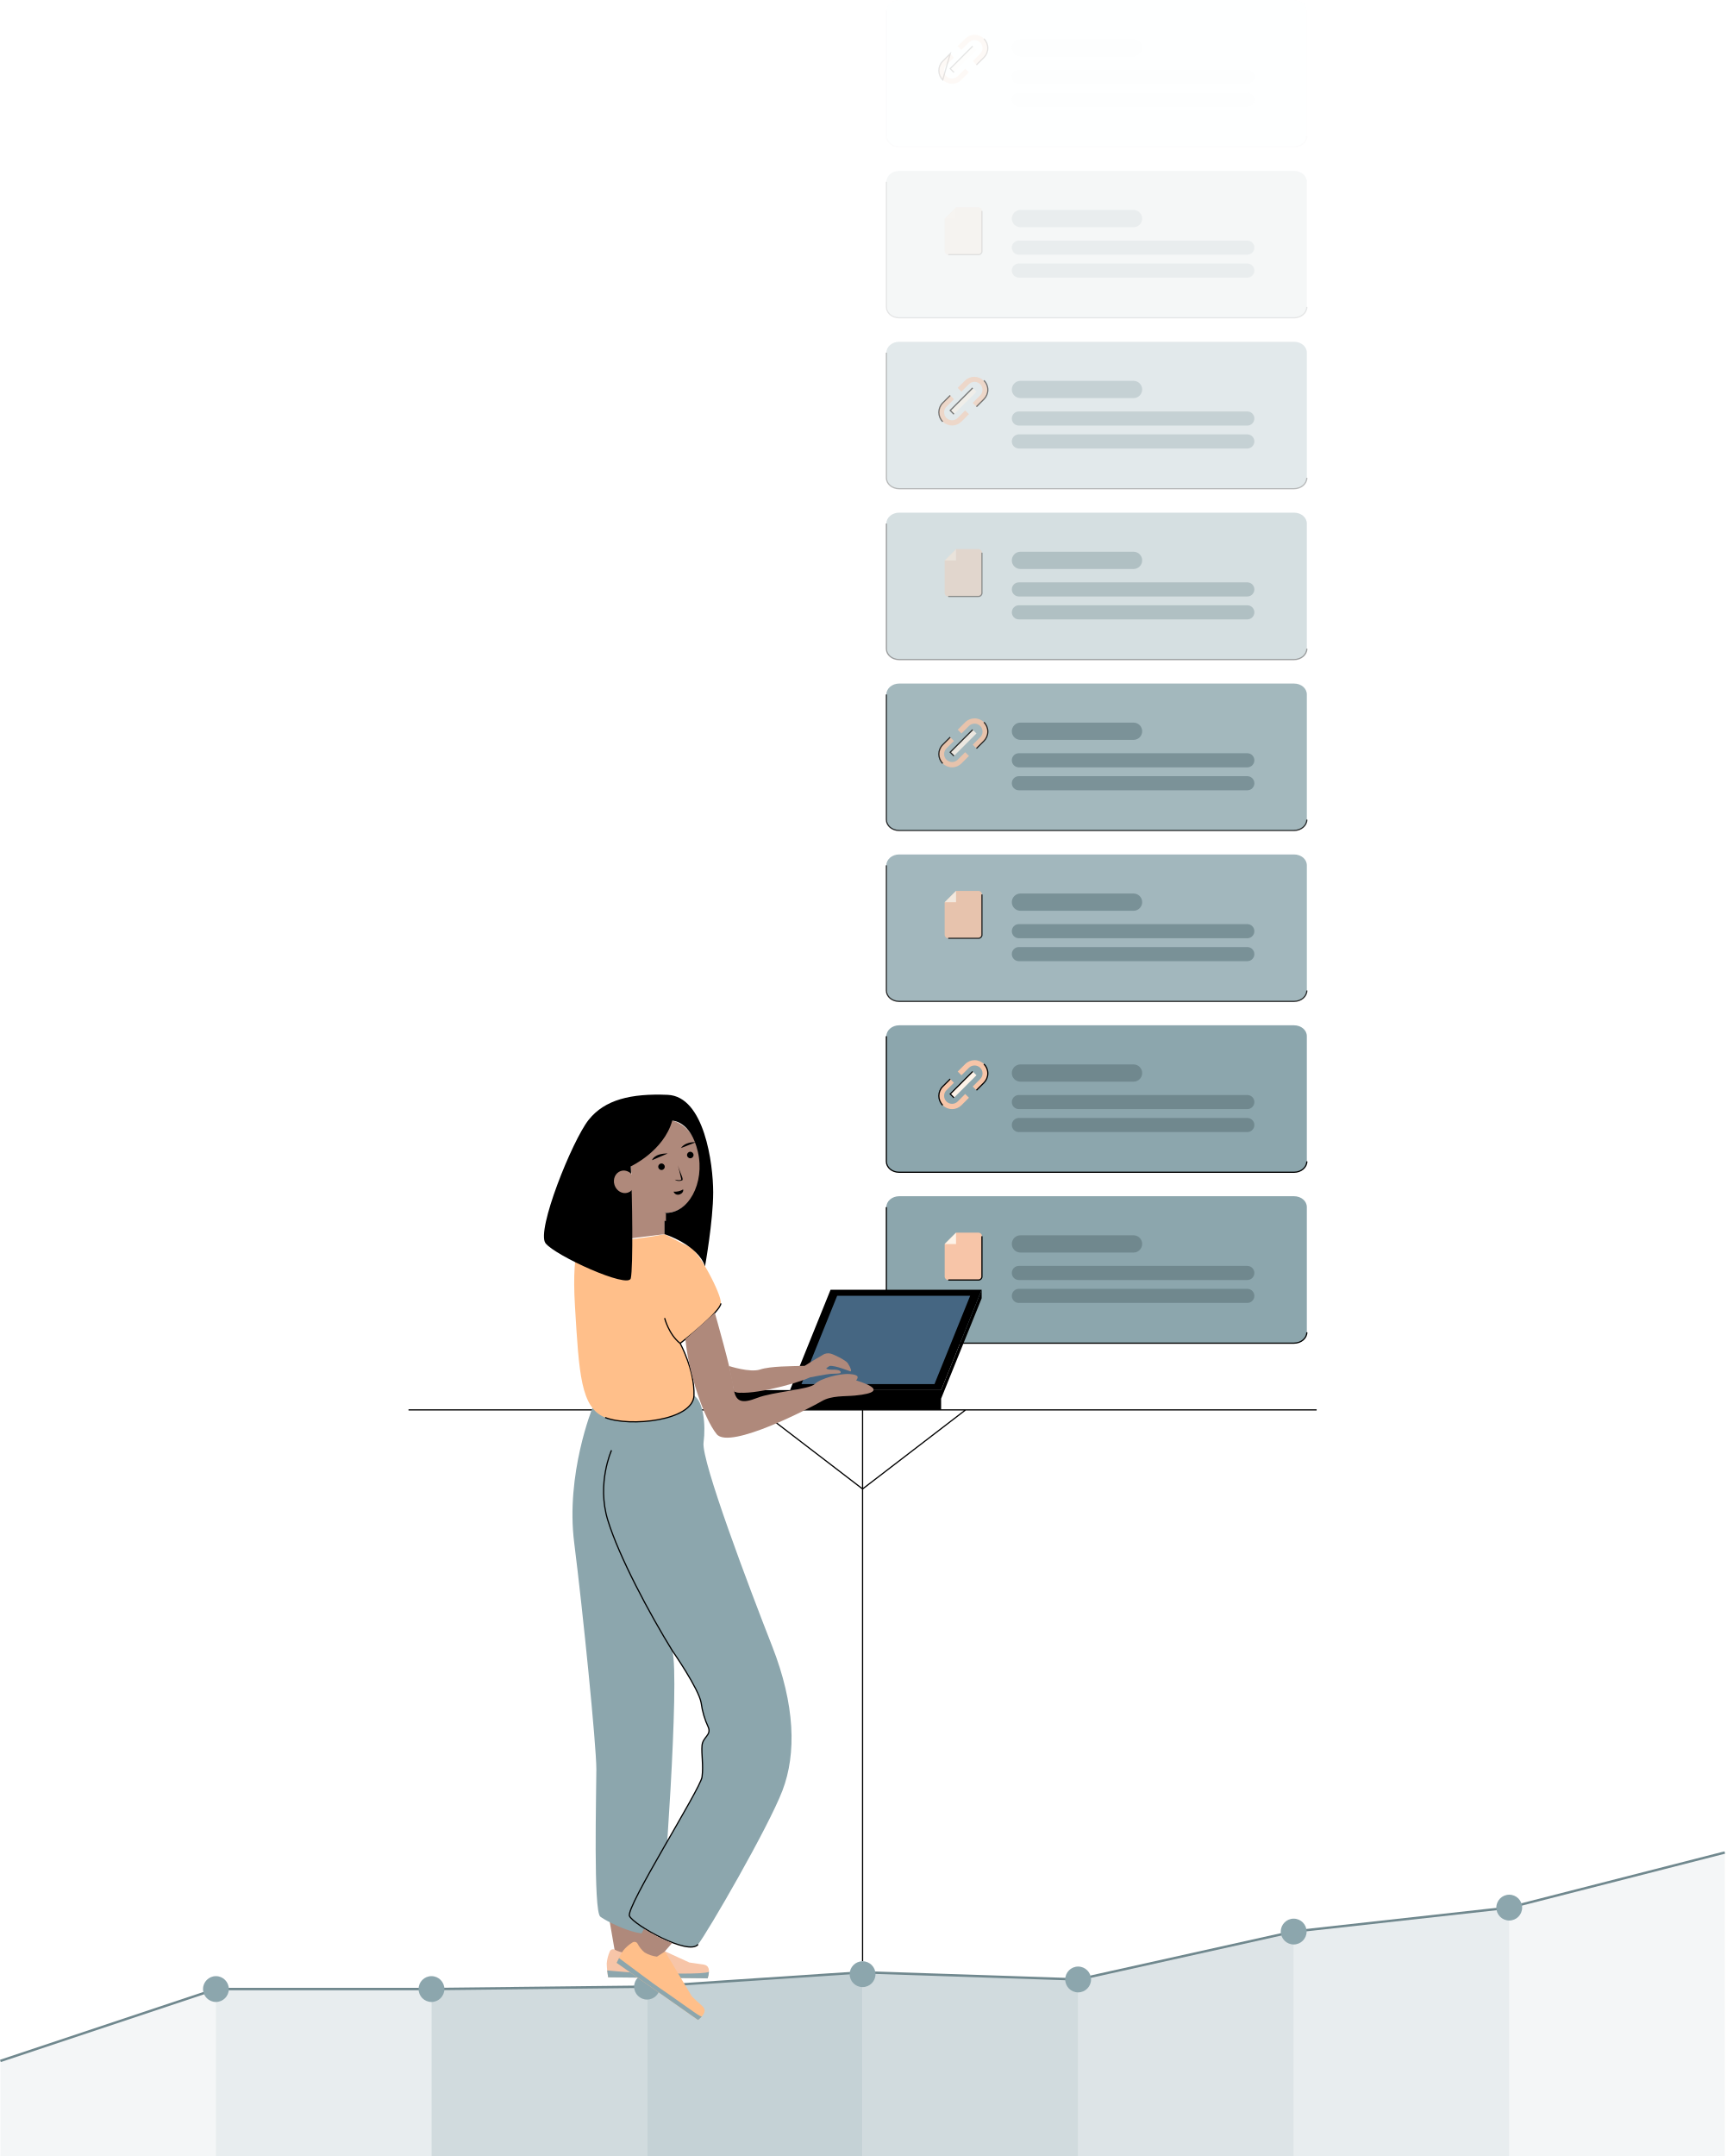
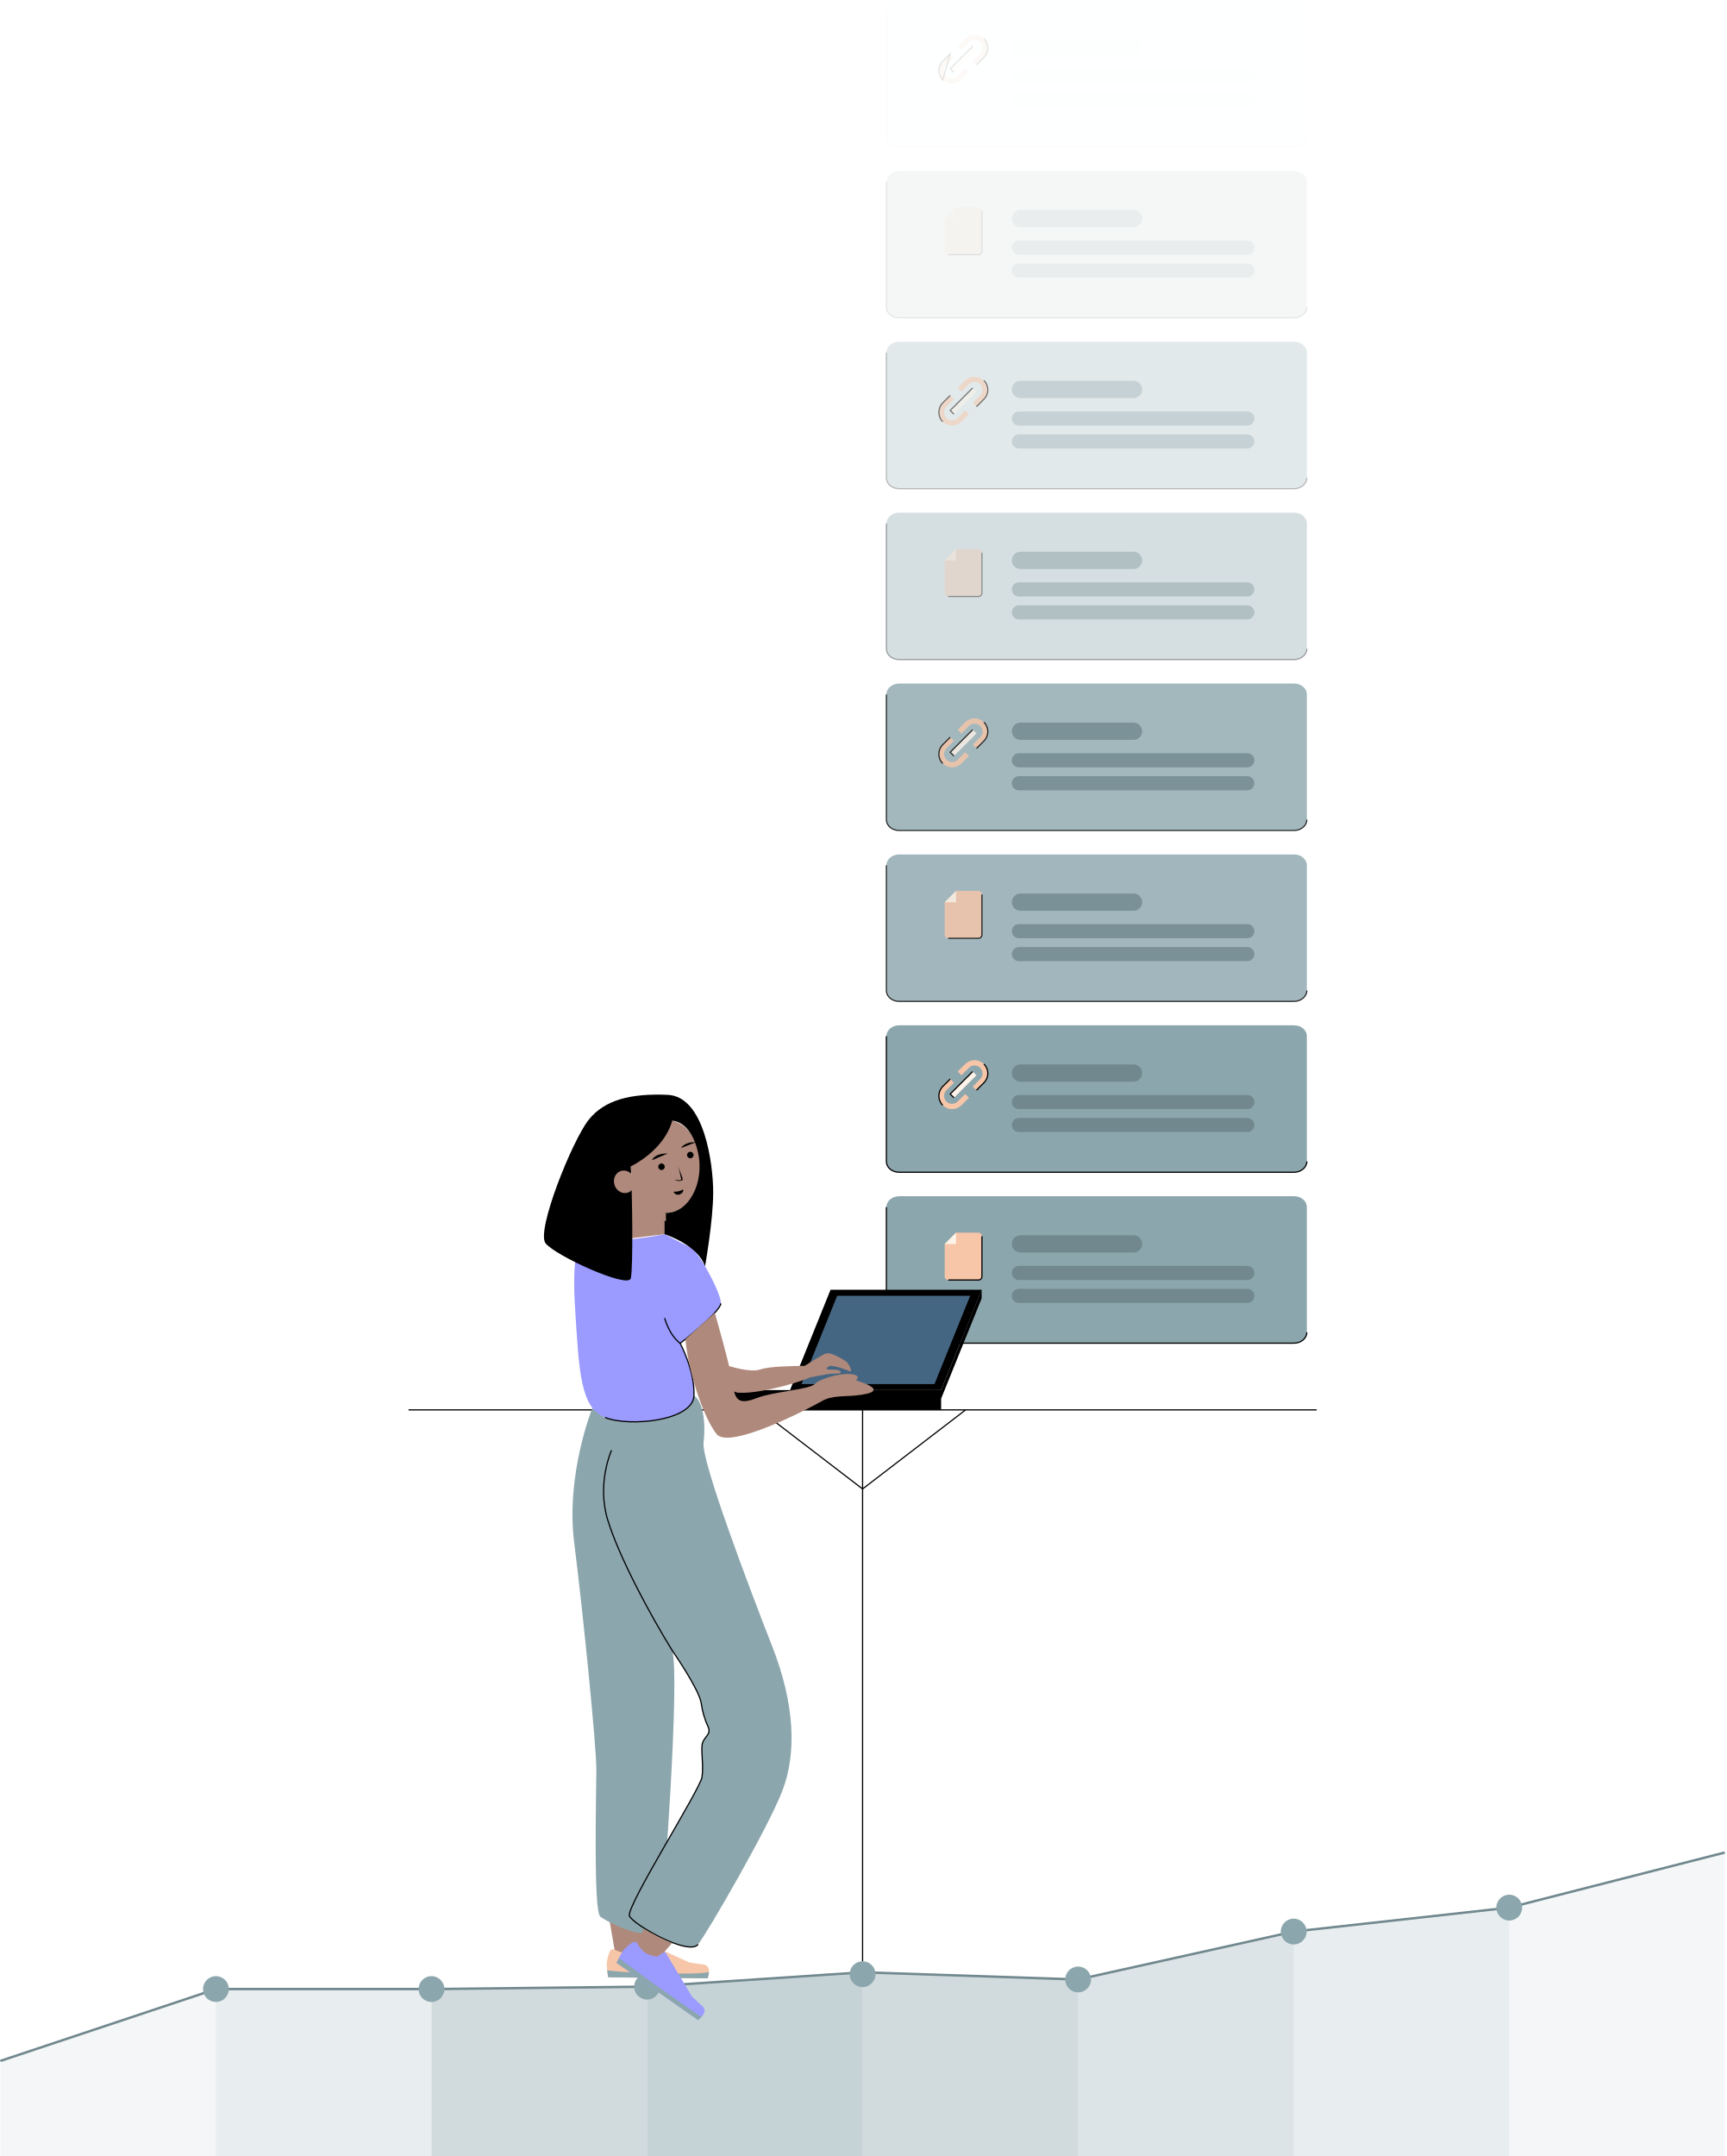
<svg xmlns="http://www.w3.org/2000/svg" width="721" height="900" fill="none" viewBox="0 0 721 900">
  <path stroke="#000" stroke-miterlimit="10" stroke-width=".5" d="M549.748 588.54h-379.18M360.158 588.54v230.17M403.108 588.59l-42.95 32.96-42.8-32.8" />
  <path fill="#8CA6AD" d="M90.158 900h-90v-39.69l90-30V900z" opacity=".1" />
  <path fill="#8CA6AD" d="M180.158 830.31h-90V900h90v-69.69z" opacity=".2" />
  <path fill="#8CA6AD" d="M270.158 900h-90v-69.69l90-1V900z" opacity=".4" />
  <path fill="#8CA6AD" d="M360.158 900h-90v-70.69l90-6V900z" opacity=".5" />
  <path fill="#8CA6AD" d="M450.158 900h-90v-76.69l90 3V900z" opacity=".4" />
  <path fill="#8CA6AD" d="M540.158 900h-90v-73.69l90-20V900z" opacity=".3" />
  <path fill="#8CA6AD" d="M630.158 900h-90v-93.69l90-10V900z" opacity=".2" />
  <path fill="#8CA6AD" d="M720.158 900h-90V796.31l90-23V900z" opacity=".1" />
  <path stroke="#70888E" stroke-miterlimit="10" d="M.158 860.31l90-30h90l90-1 90-6 90 3 90-20 90-10 90-23" />
  <path fill="#8CA6AD" d="M90.158 835.7c2.977 0 5.39-2.413 5.39-5.39s-2.413-5.39-5.39-5.39-5.39 2.413-5.39 5.39 2.413 5.39 5.39 5.39zM180.158 835.7c2.977 0 5.39-2.413 5.39-5.39s-2.413-5.39-5.39-5.39-5.39 2.413-5.39 5.39 2.413 5.39 5.39 5.39zM270.158 834.7c2.977 0 5.39-2.413 5.39-5.39s-2.413-5.39-5.39-5.39-5.39 2.413-5.39 5.39 2.413 5.39 5.39 5.39zM360.158 829.49c2.977 0 5.39-2.413 5.39-5.39s-2.413-5.39-5.39-5.39-5.39 2.413-5.39 5.39 2.413 5.39 5.39 5.39zM450.158 831.7c2.977 0 5.39-2.413 5.39-5.39s-2.413-5.39-5.39-5.39-5.39 2.413-5.39 5.39 2.413 5.39 5.39 5.39zM540.158 811.7c2.977 0 5.39-2.413 5.39-5.39s-2.413-5.39-5.39-5.39-5.39 2.413-5.39 5.39 2.413 5.39 5.39 5.39zM630.158 801.7c2.977 0 5.39-2.413 5.39-5.39s-2.413-5.39-5.39-5.39-5.39 2.413-5.39 5.39 2.413 5.39 5.39 5.39z" />
  <path fill="#8CA6AD" fill-rule="evenodd" d="M375.448 499.35h164.84c3 0 5.36 2 5.36 4.55v52.25c0 2.5-2.4 4.54-5.36 4.54h-164.84c-3 0-5.36-2-5.36-4.54V503.9c0-2.51 2.4-4.55 5.36-4.55z" clip-rule="evenodd" />
  <path stroke="#000" stroke-miterlimit="10" stroke-width=".5" d="M545.648 556.15c0 2.5-2.4 4.54-5.36 4.54h-164.84c-3 0-5.36-2-5.36-4.54V503.9" />
  <path fill="#F7C5A8" d="M394.438 519.31v13.35c-.025.226 0 .454.075.668.075.214.197.409.358.569.16.161.355.283.569.358.214.075.443.101.668.075h12.23c.226.026.454 0 .668-.075.214-.075.409-.197.57-.358.16-.16.282-.355.357-.569.075-.214.101-.442.075-.668v-16.42c.026-.225 0-.454-.075-.668-.075-.214-.197-.409-.357-.569-.161-.161-.356-.283-.57-.358-.214-.075-.442-.1-.668-.075h-9.16l-4.74 4.74z" />
  <path stroke="#000" stroke-linecap="round" stroke-linejoin="round" stroke-width=".5" d="M409.998 516.24v16.42c.026.226 0 .454-.075.668-.075.214-.197.409-.358.569-.16.161-.355.283-.569.358-.214.075-.442.101-.668.075h-12.22" />
  <path fill="#FDF3E8" d="M394.438 519.31l4.74-4.74v4.74h-4.74z" />
  <path fill="#70888E" d="M473.298 515.66h-47.23c-1.988 0-3.6 1.612-3.6 3.6s1.612 3.6 3.6 3.6h47.23c1.988 0 3.6-1.612 3.6-3.6s-1.612-3.6-3.6-3.6zM520.798 528.44h-95.39c-1.623 0-2.94 1.316-2.94 2.94v.01c0 1.624 1.317 2.94 2.94 2.94h95.39c1.624 0 2.94-1.316 2.94-2.94v-.01c0-1.624-1.316-2.94-2.94-2.94zM520.798 538.01h-95.39c-1.623 0-2.94 1.316-2.94 2.94v.01c0 1.623 1.317 2.94 2.94 2.94h95.39c1.624 0 2.94-1.317 2.94-2.94v-.01c0-1.624-1.316-2.94-2.94-2.94z" />
  <path fill="#8CA6AD" fill-rule="evenodd" d="M375.448 428h164.84c3 0 5.36 2 5.36 4.54v52.25c0 2.51-2.4 4.54-5.36 4.54h-164.84c-3 0-5.36-2-5.36-4.54v-52.23c0-2.51 2.4-4.56 5.36-4.56z" clip-rule="evenodd" />
  <path stroke="#000" stroke-miterlimit="10" stroke-width=".5" d="M545.648 484.81c0 2.51-2.4 4.54-5.36 4.54h-164.84c-3 0-5.36-2-5.36-4.54v-52.25" />
  <path fill="#70888E" d="M473.298 444.33h-47.23c-1.988 0-3.6 1.612-3.6 3.6s1.612 3.6 3.6 3.6h47.23c1.988 0 3.6-1.612 3.6-3.6s-1.612-3.6-3.6-3.6zM520.798 457.1h-95.39c-1.623 0-2.94 1.316-2.94 2.94v.01c0 1.624 1.317 2.94 2.94 2.94h95.39c1.624 0 2.94-1.316 2.94-2.94v-.01c0-1.624-1.316-2.94-2.94-2.94zM520.798 466.68h-95.39c-1.623 0-2.94 1.316-2.94 2.94v.01c0 1.624 1.317 2.94 2.94 2.94h95.39c1.624 0 2.94-1.316 2.94-2.94v-.01c0-1.624-1.316-2.94-2.94-2.94z" />
  <path fill="#F7C5A8" d="M393.618 461.37c1.037 1.037 2.444 1.619 3.91 1.619 1.467 0 2.873-.582 3.91-1.619l3.13-3.13-1.57-1.56-3.13 3.13c-.308.308-.675.553-1.078.72-.403.167-.835.253-1.272.253-.436 0-.868-.086-1.272-.253-.403-.167-.769-.412-1.078-.72-.308-.309-.553-.675-.72-1.078-.167-.404-.253-.836-.253-1.272 0-.437.086-.869.253-1.272s.412-.77.72-1.078l3.13-3.13-1.56-1.56-3.13 3.13c-1.035 1.038-1.616 2.445-1.614 3.912.002 1.466.586 2.872 1.624 3.908zm17.22-9.37c1.037-1.039 1.619-2.446 1.618-3.914-.001-1.467-.585-2.874-1.623-3.911s-2.446-1.619-3.913-1.618c-1.468.001-2.875.584-3.912 1.623l-3.13 3.13 1.56 1.56 3.13-3.13c.623-.624 1.469-.974 2.35-.974.882 0 1.727.35 2.35.974.623.623.974 1.468.974 2.35 0 .881-.351 1.726-.974 2.35l-3.13 3.13 1.56 1.56 3.14-3.13z" />
  <path fill="#FDF3E8" d="M398.308 458.25l-1.56-1.57 9.39-9.39 1.57 1.56-9.4 9.4z" />
  <path stroke="#000" stroke-miterlimit="10" stroke-width=".5" d="M396.748 450.42l-3.13 3.13c-1.037 1.037-1.619 2.443-1.619 3.91 0 1.466.582 2.873 1.619 3.91M407.698 455.11l3.14-3.13c1.032-1.039 1.611-2.445 1.611-3.91 0-1.465-.579-2.87-1.611-3.91M398.308 458.25l-1.56-1.57 9.39-9.39" />
  <g opacity=".9">
    <path fill="#8CA6AD" fill-rule="evenodd" d="M375.448 356.68h164.84c3 0 5.36 2 5.36 4.54v52.25c0 2.51-2.4 4.55-5.36 4.55h-164.84c-3 0-5.36-2-5.36-4.55v-52.25c0-2.51 2.4-4.54 5.36-4.54z" clip-rule="evenodd" opacity=".9" />
    <path stroke="#000" stroke-miterlimit="10" stroke-width=".5" d="M545.648 413.47c0 2.51-2.4 4.55-5.36 4.55h-164.84c-3 0-5.36-2-5.36-4.55v-52.25" opacity=".9" />
  </g>
  <g opacity=".9">
    <path fill="#F7C5A8" d="M394.438 376.64V390c-.027.226-.002.456.072.671.074.216.196.412.357.573.16.162.355.285.57.361.215.075.445.101.671.075h12.23c.226.024.454-.003.668-.079.214-.076.407-.2.567-.361.159-.161.28-.357.354-.571.074-.215.098-.444.071-.669v-16.43c.028-.226.003-.455-.071-.67-.074-.215-.196-.411-.357-.572-.161-.16-.357-.283-.572-.357-.215-.074-.444-.098-.67-.071h-9.16l-4.73 4.74z" opacity=".9" />
    <path stroke="#000" stroke-linecap="round" stroke-linejoin="round" stroke-width=".5" d="M409.998 373.57V390c.027.227.003.456-.071.672-.075.215-.197.411-.357.573-.161.161-.356.284-.571.36-.215.075-.444.101-.671.075h-12.22" opacity=".9" />
    <path fill="#FDF3E8" d="M394.438 376.64l4.74-4.74v4.74h-4.74z" opacity=".9" />
  </g>
  <g opacity=".9">
    <path fill="#70888E" d="M473.298 372.99h-47.23c-1.988 0-3.6 1.612-3.6 3.6s1.612 3.6 3.6 3.6h47.23c1.988 0 3.6-1.612 3.6-3.6s-1.612-3.6-3.6-3.6zM520.798 385.77h-95.39c-1.623 0-2.94 1.316-2.94 2.94v.01c0 1.624 1.317 2.94 2.94 2.94h95.39c1.624 0 2.94-1.316 2.94-2.94v-.01c0-1.624-1.316-2.94-2.94-2.94zM520.798 395.34h-95.39c-1.623 0-2.94 1.317-2.94 2.94v.01c0 1.624 1.317 2.94 2.94 2.94h95.39c1.624 0 2.94-1.316 2.94-2.94v-.01c0-1.623-1.316-2.94-2.94-2.94z" opacity=".9" />
  </g>
  <path fill="#8CA6AD" fill-rule="evenodd" d="M375.448 285.34h164.84c3 0 5.36 2 5.36 4.55v52.25c0 2.51-2.4 4.54-5.36 4.54h-164.84c-3 0-5.36-2-5.36-4.54v-52.25c0-2.51 2.4-4.55 5.36-4.55z" clip-rule="evenodd" opacity=".8" />
  <path stroke="#000" stroke-miterlimit="10" stroke-width=".5" d="M545.648 342.14c0 2.51-2.4 4.54-5.36 4.54h-164.84c-3 0-5.36-2-5.36-4.54v-52.25" opacity=".8" />
  <path fill="#70888E" d="M473.298 301.65h-47.23c-1.988 0-3.6 1.612-3.6 3.6s1.612 3.6 3.6 3.6h47.23c1.988 0 3.6-1.612 3.6-3.6s-1.612-3.6-3.6-3.6zM520.798 314.43h-95.39c-1.623 0-2.94 1.316-2.94 2.94v.01c0 1.624 1.317 2.94 2.94 2.94h95.39c1.624 0 2.94-1.316 2.94-2.94v-.01c0-1.624-1.316-2.94-2.94-2.94zM520.798 324.01h-95.39c-1.623 0-2.94 1.316-2.94 2.94v.01c0 1.623 1.317 2.94 2.94 2.94h95.39c1.624 0 2.94-1.317 2.94-2.94v-.01c0-1.624-1.316-2.94-2.94-2.94z" opacity=".8" />
  <path fill="#F7C5A8" d="M393.618 318.7c1.037 1.037 2.444 1.619 3.91 1.619 1.467 0 2.873-.582 3.91-1.619l3.13-3.13-1.57-1.57-3.13 3.13c-.308.308-.675.553-1.078.72-.403.167-.835.253-1.272.253-.436 0-.868-.086-1.272-.253-.403-.167-.769-.412-1.078-.72-.308-.309-.553-.675-.72-1.078-.167-.404-.253-.836-.253-1.272 0-.437.086-.869.253-1.272s.412-.77.72-1.078l3.13-3.13-1.56-1.56-3.13 3.13c-.514.514-.922 1.125-1.2 1.797-.278.672-.42 1.393-.419 2.12.001.727.145 1.447.425 2.119.279.671.689 1.281 1.204 1.794zm17.22-9.39c1.037-1.039 1.619-2.446 1.618-3.914-.001-1.467-.585-2.874-1.623-3.911s-2.446-1.619-3.913-1.618c-1.468.001-2.875.584-3.912 1.623l-3.13 3.13 1.56 1.56 3.13-3.13c.623-.623 1.469-.974 2.35-.974.882 0 1.727.351 2.35.974s.974 1.468.974 2.35c0 .881-.351 1.727-.974 2.35l-3.13 3.13 1.56 1.56 3.14-3.13z" opacity=".8" />
  <path fill="#FDF3E8" d="M398.308 315.57l-1.56-1.57 9.39-9.39 1.57 1.56-9.4 9.4z" opacity=".8" />
  <path stroke="#000" stroke-miterlimit="10" stroke-width=".5" d="M396.748 307.75l-3.13 3.13c-1.037 1.037-1.619 2.443-1.619 3.91 0 1.466.582 2.873 1.619 3.91M407.698 312.44l3.14-3.13c1.032-1.039 1.611-2.445 1.611-3.91 0-1.465-.579-2.87-1.611-3.91M398.308 315.57l-1.56-1.57 9.39-9.39" opacity=".8" />
  <g opacity=".6">
    <path fill="#8CA6AD" fill-rule="evenodd" d="M375.448 214h164.84c3 0 5.36 2 5.36 4.54v52.26c0 2.51-2.4 4.54-5.36 4.54h-164.84c-3 0-5.36-2-5.36-4.54v-52.25c0-2.55 2.4-4.55 5.36-4.55z" clip-rule="evenodd" opacity=".6" />
    <path stroke="#000" stroke-miterlimit="10" stroke-width=".5" d="M545.648 270.8c0 2.51-2.4 4.54-5.36 4.54h-164.84c-3 0-5.36-2-5.36-4.54v-52.25" opacity=".6" />
  </g>
  <g opacity=".6">
    <path fill="#F7C5A8" d="M394.438 234v13.34c-.027.226-.003.455.071.67.074.215.197.411.358.572.16.161.356.283.571.357.215.074.444.099.67.071h12.23c.226.028.455.003.67-.071.215-.074.411-.196.572-.357.161-.161.283-.357.357-.572.074-.215.099-.444.071-.67V230.9c.028-.226.003-.455-.071-.67-.074-.215-.196-.411-.357-.571-.161-.161-.357-.284-.572-.358-.215-.074-.444-.098-.67-.071h-9.16l-4.74 4.77z" opacity=".6" />
    <path stroke="#000" stroke-linecap="round" stroke-linejoin="round" stroke-width=".5" d="M409.998 230.9v16.41c.028.226.003.455-.071.671-.074.215-.196.41-.357.571-.161.161-.357.283-.572.357-.215.075-.444.099-.67.071h-12.22" opacity=".6" />
    <path fill="#FDF3E8" d="M394.438 233.97l4.74-4.74v4.74h-4.74z" opacity=".6" />
  </g>
  <g opacity=".6">
    <path fill="#70888E" d="M473.298 230.32h-47.23c-1.988 0-3.6 1.612-3.6 3.6s1.612 3.6 3.6 3.6h47.23c1.988 0 3.6-1.612 3.6-3.6s-1.612-3.6-3.6-3.6zM520.798 243.1h-95.39c-1.623 0-2.94 1.316-2.94 2.94v.01c0 1.623 1.317 2.94 2.94 2.94h95.39c1.624 0 2.94-1.317 2.94-2.94v-.01c0-1.624-1.316-2.94-2.94-2.94zM520.798 252.67h-95.39c-1.623 0-2.94 1.316-2.94 2.94v.01c0 1.624 1.317 2.94 2.94 2.94h95.39c1.624 0 2.94-1.316 2.94-2.94v-.01c0-1.624-1.316-2.94-2.94-2.94z" opacity=".6" />
  </g>
  <g opacity=".5">
    <path fill="#8CA6AD" fill-rule="evenodd" d="M375.448 142.67h164.84c3 0 5.36 2 5.36 4.55v52.24c0 2.51-2.4 4.55-5.36 4.55h-164.84c-3 0-5.36-2-5.36-4.55v-52.24c0-2.51 2.4-4.55 5.36-4.55z" clip-rule="evenodd" opacity=".5" />
    <path stroke="#000" stroke-miterlimit="10" stroke-width=".5" d="M545.648 199.46c0 2.51-2.4 4.55-5.36 4.55h-164.84c-3 0-5.36-2-5.36-4.55v-52.24" opacity=".5" />
  </g>
  <g opacity=".5">
    <path fill="#70888E" d="M473.298 158.98h-47.23c-1.988 0-3.6 1.612-3.6 3.6s1.612 3.6 3.6 3.6h47.23c1.988 0 3.6-1.612 3.6-3.6s-1.612-3.6-3.6-3.6zM520.798 171.76h-95.39c-1.623 0-2.94 1.316-2.94 2.94v.01c0 1.623 1.317 2.94 2.94 2.94h95.39c1.624 0 2.94-1.317 2.94-2.94v-.01c0-1.624-1.316-2.94-2.94-2.94zM520.798 181.33h-95.39c-1.623 0-2.94 1.316-2.94 2.94v.01c0 1.624 1.317 2.94 2.94 2.94h95.39c1.624 0 2.94-1.316 2.94-2.94v-.01c0-1.624-1.316-2.94-2.94-2.94z" opacity=".5" />
  </g>
  <path fill="#F7C5A8" d="M393.618 176c1.037 1.037 2.444 1.62 3.91 1.62 1.467 0 2.873-.583 3.91-1.62l3.13-3.13-1.57-1.54-3.13 3.14c-.308.309-.675.554-1.078.721-.403.167-.835.253-1.272.253-.436 0-.868-.086-1.272-.253-.403-.167-.769-.412-1.078-.721-.308-.308-.553-.675-.72-1.078-.167-.403-.253-.835-.253-1.272 0-.436.086-.868.253-1.272.167-.403.412-.769.72-1.078l3.13-3.13-1.56-1.57-3.13 3.13c-1.027 1.039-1.602 2.441-1.6 3.902.002 1.461.58 2.862 1.61 3.898zm17.22-9.39c.98-1.05 1.513-2.439 1.488-3.875-.025-1.436-.606-2.806-1.622-3.821-1.015-1.015-2.385-1.597-3.821-1.622-1.435-.025-2.825.509-3.875 1.488l-3.13 3.13 1.56 1.57 3.13-3.13c.624-.614 1.465-.957 2.34-.954.876.003 1.715.352 2.334.97.62.618.97 1.456.975 2.332.005.875-.336 1.717-.949 2.342l-3.13 3.13 1.56 1.57 3.14-3.13z" opacity=".5" />
  <path fill="#FDF3E8" d="M398.308 172.9l-1.56-1.56 9.39-9.4 1.57 1.57-9.4 9.39z" opacity=".5" />
  <path stroke="#000" stroke-miterlimit="10" stroke-width=".5" d="M396.748 165.07l-3.13 3.13c-1.037 1.039-1.62 2.447-1.62 3.915s.583 2.876 1.62 3.915M407.698 169.77l3.14-3.13c1.033-1.041 1.612-2.448 1.612-3.915 0-1.466-.579-2.874-1.612-3.915M398.308 172.9l-1.56-1.56 9.39-9.4" opacity=".5" />
  <g opacity=".3">
    <path fill="#8CA6AD" fill-rule="evenodd" d="M375.448 71.34h164.84c3 0 5.36 2 5.36 4.54v52.25c0 2.51-2.4 4.54-5.36 4.54h-164.84c-3 0-5.36-2-5.36-4.54V75.88c0-2.51 2.4-4.54 5.36-4.54z" clip-rule="evenodd" opacity=".3" />
    <path stroke="#000" stroke-miterlimit="10" stroke-width=".5" d="M545.648 128.13c0 2.51-2.4 4.54-5.36 4.54h-164.84c-3 0-5.36-2-5.36-4.54V75.88" opacity=".3" />
  </g>
  <g opacity=".3">
    <path fill="#F7C5A8" d="M394.438 91.29v13.35c-.027.226-.003.455.071.67.074.216.197.411.358.572.16.161.356.283.571.357.215.074.444.099.67.071h12.23c.226.028.455.003.67-.071.215-.074.411-.196.572-.357.161-.161.283-.356.357-.572.074-.215.099-.444.071-.67V88.23c.027-.226.003-.456-.071-.671-.075-.215-.197-.411-.357-.573-.161-.162-.356-.285-.571-.36-.215-.076-.444-.102-.671-.076h-9.16l-4.74 4.74z" opacity=".3" />
    <path stroke="#000" stroke-linecap="round" stroke-linejoin="round" stroke-width=".5" d="M409.998 88.23v16.41c.028.226.003.455-.071.67-.074.215-.196.411-.357.572-.161.16-.357.283-.572.357-.215.074-.444.098-.67.071h-12.22" opacity=".3" />
    <path fill="#FDF3E8" d="M394.438 91.3l4.74-4.74v4.74h-4.74z" opacity=".3" />
  </g>
  <g opacity=".3">
    <path fill="#70888E" d="M473.298 87.65h-47.23c-1.988 0-3.6 1.612-3.6 3.6s1.612 3.6 3.6 3.6h47.23c1.988 0 3.6-1.612 3.6-3.6s-1.612-3.6-3.6-3.6zM520.798 100.42h-95.39c-1.623 0-2.94 1.316-2.94 2.94v.01c0 1.624 1.317 2.94 2.94 2.94h95.39c1.624 0 2.94-1.316 2.94-2.94v-.01c0-1.624-1.316-2.94-2.94-2.94zM520.798 110h-95.39c-1.623 0-2.94 1.316-2.94 2.94v.01c0 1.624 1.317 2.94 2.94 2.94h95.39c1.624 0 2.94-1.316 2.94-2.94v-.01c0-1.624-1.316-2.94-2.94-2.94z" opacity=".3" />
  </g>
  <g opacity=".1">
    <path fill="#8CA6AD" fill-rule="evenodd" d="M375.448 0h164.84c3 0 5.36 2 5.36 4.54v52.25c0 2.51-2.4 4.55-5.36 4.55h-164.84c-3 0-5.36-2-5.36-4.55V4.54c0-2.54 2.4-4.54 5.36-4.54z" clip-rule="evenodd" opacity=".1" />
    <path stroke="#000" stroke-miterlimit="10" stroke-width=".5" d="M545.648 56.79c0 2.51-2.4 4.55-5.36 4.55h-164.84c-3 0-5.36-2-5.36-4.55V4.54" opacity=".1" />
  </g>
  <g opacity=".1">
    <path fill="#70888E" d="M473.298 16.31h-47.23c-1.988 0-3.6 1.612-3.6 3.6s1.612 3.6 3.6 3.6h47.23c1.988 0 3.6-1.612 3.6-3.6s-1.612-3.6-3.6-3.6zM520.798 29.09h-95.39c-1.623 0-2.94 1.316-2.94 2.94v.01c0 1.624 1.317 2.94 2.94 2.94h95.39c1.624 0 2.94-1.316 2.94-2.94v-.01c0-1.624-1.316-2.94-2.94-2.94zM520.798 38.66h-95.39c-1.623 0-2.94 1.316-2.94 2.94v.01c0 1.624 1.317 2.94 2.94 2.94h95.39c1.624 0 2.94-1.316 2.94-2.94v-.01c0-1.624-1.316-2.94-2.94-2.94z" opacity=".1" />
  </g>
  <path fill="#F7C5A8" d="M393.618 33.36c1.037 1.037 2.444 1.62 3.91 1.62 1.467 0 2.873-.583 3.91-1.62l3.13-3.13-1.57-1.57-3.13 3.13c-.307.313-.673.563-1.076.733-.404.171-.838.26-1.276.263-.439.002-.873-.082-1.279-.248-.406-.167-.774-.412-1.085-.722-.31-.31-.556-.678-.723-1.083-.168-.405-.253-.84-.252-1.278.002-.439.09-.872.26-1.277.17-.404.419-.77.731-1.078l3.14-3.1-1.56-1.57-3.13 3.13c-1.028 1.038-1.605 2.44-1.605 3.9 0 1.461.577 2.863 1.605 3.9zM410.838 24c1.042-1.04 1.629-2.45 1.631-3.923.002-1.472-.581-2.885-1.621-3.927-1.04-1.042-2.451-1.63-3.923-1.631-1.472-.002-2.885.581-3.927 1.62l-3.13 3.13 1.56 1.57 3.13-3.13c.624-.613 1.465-.956 2.341-.953.875.003 1.714.351 2.333.97.62.618.97 1.456.975 2.331.005.876-.336 1.718-.949 2.343l-3.13 3.13 1.56 1.57 3.15-3.1z" opacity=".1" />
  <path fill="#FDF3E8" d="M398.308 30.23l-1.56-1.57 9.39-9.39 1.57 1.57-9.4 9.39z" opacity=".1" />
  <path stroke="#000" stroke-miterlimit="10" stroke-width=".5" d="M407.698 27.1l3.14-3.1c1.033-1.041 1.612-2.449 1.612-3.915 0-1.467-.579-2.874-1.612-3.915m-14.09 6.23l-3.13 3.13c-1.037 1.039-1.62 2.447-1.62 3.915s.583 2.876 1.62 3.915l3.13-10.96zM398.308 30.23l-1.56-1.57 9.39-9.39" opacity=".1" />
  <path fill="#AF897B" fill-rule="evenodd" d="M256.988 816.12l-3.66-21.17h20.69l-8.71 21.17h-8.32z" clip-rule="evenodd" />
  <path fill="#8CA6AD" d="M247.368 587.72s-11.25 27.64-7.62 56.29 9.25 84.63 9.25 94.51c0 9.88-1.31 59.27 1.65 61.57 2.96 2.3 23.38 12.85 25 3 1.62-9.85 8.21-102.41 5.09-113.94 0 0 11 15.81 12 21.73.472 3.536 1.484 6.98 3 10.21 1.31 3.3-2.31 4-2.64 7.58-.33 3.58.66 8.23 0 13.17-.66 4.94-31.94 54.33-30.29 58 1.65 3.67 24.69 16.79 28.64 11.85 3.95-4.94 29.31-48.74 35.24-64.21 5.93-15.47 5.27-35.9-4.28-60.27-9.55-24.37-29.64-77.38-28.65-85 .99-7.62-.09-17.22-4-19.64l-42.39 5.15z" />
  <path stroke="#000" stroke-miterlimit="10" stroke-width=".5" d="M255.328 605.4s-6.26 13.78-1.57 29.12c4.69 15.34 17.52 39.27 27 54.6 0 0 11 15.81 12 21.73.472 3.536 1.484 6.98 3 10.21 1.31 3.3-2.31 4-2.64 7.58-.33 3.58.66 8.23 0 13.17-.66 4.94-31.94 54.33-30.29 58 1.65 3.67 24.69 16.79 28.64 11.85" />
  <path fill="#F7C5A8" fill-rule="evenodd" d="M254.608 814.61c-.697 1.586-1.129 3.275-1.28 5 .05 1.956.25 3.905.6 5.83l41.55.42c1.11-3.56.53-5.49-1.82-5.8-2.35-.31-4.27-.59-5.81-.83l-19.22-8.8c-.089-.038-.183-.062-.28-.07-.093-.015-.187-.015-.28 0-.089.034-.17.085-.24.15-.074.066-.132.148-.17.24l-1.28 3c-1.636.838-3.426 1.335-5.26 1.46-1.583-.156-3.12-.625-4.52-1.38-.353-.161-.754-.179-1.12-.05-.182.063-.349.162-.491.291-.143.128-.258.285-.339.459l-.04.08z" clip-rule="evenodd" />
  <path fill="#8CA6AD" fill-rule="evenodd" d="M295.998 823.13c-.048.92-.223 1.828-.52 2.7l-41.55-.42c-.17-.95-.31-1.91-.41-2.87 4.22.39 16.12 1.45 19.52 1.3 4.13-.17 20.67.44 22.96-.71z" clip-rule="evenodd" />
  <path fill="#AF897B" fill-rule="evenodd" d="M280.608 811.13c-3.71 4.28-3.67 4.21-7.66 8.77l-8.71-6c2.67-5.08 2.18-4.16 4.68-8.74 3.695 2.363 7.61 4.363 11.69 5.97z" clip-rule="evenodd" />
-   <path fill="#FFBF8A" fill-rule="evenodd" d="M264.088 810.86c-1.467.901-2.775 2.04-3.87 3.37-1.068 1.635-2.001 3.354-2.79 5.14l34 23.85c2.93-2.3 3.55-4.22 1.79-5.81-1.76-1.59-3.19-2.9-4.32-4l-10.86-18.13c-.05-.084-.114-.159-.19-.22-.078-.056-.166-.097-.26-.12-.096-.011-.193-.011-.29 0-.095.018-.186.052-.27.1l-2.74 1.75c-1.824-.225-3.582-.828-5.16-1.77-1.224-1.017-2.227-2.273-2.95-3.69-.098-.167-.228-.313-.382-.43-.154-.117-.33-.202-.518-.25-.376-.091-.772-.038-1.11.15l-.08.06z" clip-rule="evenodd" />
+   <path fill="#9A9AFF" fill-rule="evenodd" d="M264.088 810.86c-1.467.901-2.775 2.04-3.87 3.37-1.068 1.635-2.001 3.354-2.79 5.14l34 23.85c2.93-2.3 3.55-4.22 1.79-5.81-1.76-1.59-3.19-2.9-4.32-4l-10.86-18.13c-.05-.084-.114-.159-.19-.22-.078-.056-.166-.097-.26-.12-.096-.011-.193-.011-.29 0-.095.018-.186.052-.27.1l-2.74 1.75c-1.824-.225-3.582-.828-5.16-1.77-1.224-1.017-2.227-2.273-2.95-3.69-.098-.167-.228-.313-.382-.43-.154-.117-.33-.202-.518-.25-.376-.091-.772-.038-1.11.15l-.08.06z" clip-rule="evenodd" />
  <path fill="#8CA6AD" fill-rule="evenodd" d="M292.998 841.81c-.475.507-.99.976-1.54 1.4l-34-23.84c.21-.48.73-1.54 1-2 3.47 2.56 15.29 11.47 17.4 12.81 2.47 1.56 14.76 10.5 16.2 11.23.301.16.616.294.94.4z" clip-rule="evenodd" />
-   <path fill="#FFBF8A" d="M243.718 516.68s-5.34.87-3.64 28.77c1.7 27.9 2.38 42.2 12.59 46.28 10.21 4.08 36.75 1.36 37.09-9.19.34-10.55-5.76-21.77-5.76-21.77s16.67-12.93 17-16.68c.33-3.75-9.19-21.77-12.93-23.47-3.74-1.7-10.55-5.45-10.55-5.45s-21.31 4.72-33.8 1.51z" />
+   <path fill="#9A9AFF" d="M243.718 516.68s-5.34.87-3.64 28.77c1.7 27.9 2.38 42.2 12.59 46.28 10.21 4.08 36.75 1.36 37.09-9.19.34-10.55-5.76-21.77-5.76-21.77s16.67-12.93 17-16.68c.33-3.75-9.19-21.77-12.93-23.47-3.74-1.7-10.55-5.45-10.55-5.45s-21.31 4.72-33.8 1.51z" />
  <path fill="#AF897B" d="M278.048 506.31c8.075 0 14.62-8.694 14.62-19.42 0-10.725-6.545-19.42-14.62-19.42-8.074 0-14.62 8.695-14.62 19.42 0 10.726 6.546 19.42 14.62 19.42z" />
  <path fill="#000" d="M272.238 484.32s.79-2.82 6.56-2.82l-6.56 2.82zM284.338 479.24s1.47-2.68 6.21-2.42l-6.21 2.42zM276.198 488.4c.751 0 1.36-.609 1.36-1.36 0-.751-.609-1.36-1.36-1.36-.751 0-1.36.609-1.36 1.36 0 .751.609 1.36 1.36 1.36zM288.218 483.51c.751 0 1.36-.609 1.36-1.36 0-.751-.609-1.36-1.36-1.36-.751 0-1.36.609-1.36 1.36 0 .751.609 1.36 1.36 1.36z" />
  <path fill="#AF897B" d="M277.508 515.17v-8.91l-13.25-12.93-7.66 24.44 20.91-2.6z" />
  <path fill="#000" d="M294.368 528.63s3.41-19 3.41-30.89-3.67-40.07-19-40.71c-15.33-.64-26.28 2-33 10.44-6.87 8.66-22 46.35-18 51.51 4 5.16 34.58 19.12 35.6 14.64 1.02-4.48.63-34.76 0-46.73 0 0 13.74-6.37 17.31-19.08 0 0 7.67-.05 10.7 13 3.03 13.05-4 26.09-13.93 25.47v8.91s13.87 4.37 16.91 13.44zM392.948 580.28l16.93-41.88h-63.1l-16.92 41.88h63.09z" />
  <path fill="#456682" d="M390.178 577.77l14.9-36.86h-55.53l-14.89 36.86h55.52z" />
  <path fill="#000" d="M298.068 588.54h94.88v-8.26h-93.52l-1.36 8.26zM409.878 541.97v-3.57l-16.93 41.88v3.57" />
  <path fill="#AF897B" d="M262.158 497.852c2.263-.74 3.436-3.361 2.62-5.854-.815-2.494-3.31-3.915-5.573-3.175-2.262.74-3.435 3.361-2.62 5.854.816 2.494 3.311 3.915 5.573 3.175z" />
  <path stroke="#000" stroke-miterlimit="10" stroke-width=".5" d="M252.668 591.73c10.21 4.08 36.75 1.36 37.09-9.19.34-10.55-5.76-21.77-5.76-21.77s16.67-12.93 17-16.68M277.508 550.22s1.7 6.8 6.47 10.55" />
  <path fill="#AF897B" d="M263.428 497.15s2.32 8.54 14.62 9.16v3.4s-10.55-.92-14.62-12.56z" />
  <path fill="#000" fill-rule="evenodd" d="M285.228 496.51c.51 1.75-2.9 3.46-4 .94 1.399.112 2.798-.217 4-.94zM283.048 486.41c.85 3.18 2.63 6 1.75 6.32-.512.212-1.069.291-1.62.23-.516-.043-1.009-.234-1.42-.55 0 0 2.83.7 2.68-.23-.13-.76-1.39-5.77-1.39-5.77z" clip-rule="evenodd" />
  <path fill="#AF897B" d="M304.428 570.21l2.14 10.63c.923.358 1.901.551 2.89.57 0 0-4.24-8.01-5.03-11.2z" />
  <path fill="#AF897B" d="M298.458 548s7.13 24.9 7.82 31.13c.69 6.23 3.46 6.93 9.93 4.39s21.71-3.46 24-5.77c2.29-2.31 10.32-4.48 14.58-4.17 4.26.31 3.48 1.58 2.69 2.68 0 0 16.68 4.63-.48 6.3-4.29.42-9.78-.07-13.88 2.34-4.1 2.41-38.44 20.47-43.88 13.77-5.44-6.7-11.91-26.13-13.05-39.67l12.27-11z" />
  <path fill="#AF897B" d="M335.998 570.15s2.43-1.63 8.2-4.94c1.078-.406 2.271-.381 3.33.07.11 0 5.55 2.34 6.5 3.85 1.35 2.14 1.6 3.33 1 3.34 0 0-6.48-2.62-8.62-2.27-.506.29-.984.624-1.43 1 0 0 .34.61 2.18.54 4.19-.14 3.95 1.06 3.79 1.36-.16.3-2.59.35-4 .39-1.41.04-8.72 1.48-8.72 1.48-6.89 3.12-27.07 8.12-31.69 5.88l-2.14-10.63s8.72 2.88 13 1.46c4.28-1.42 13.11-1.37 18.6-1.53z" />
</svg>
